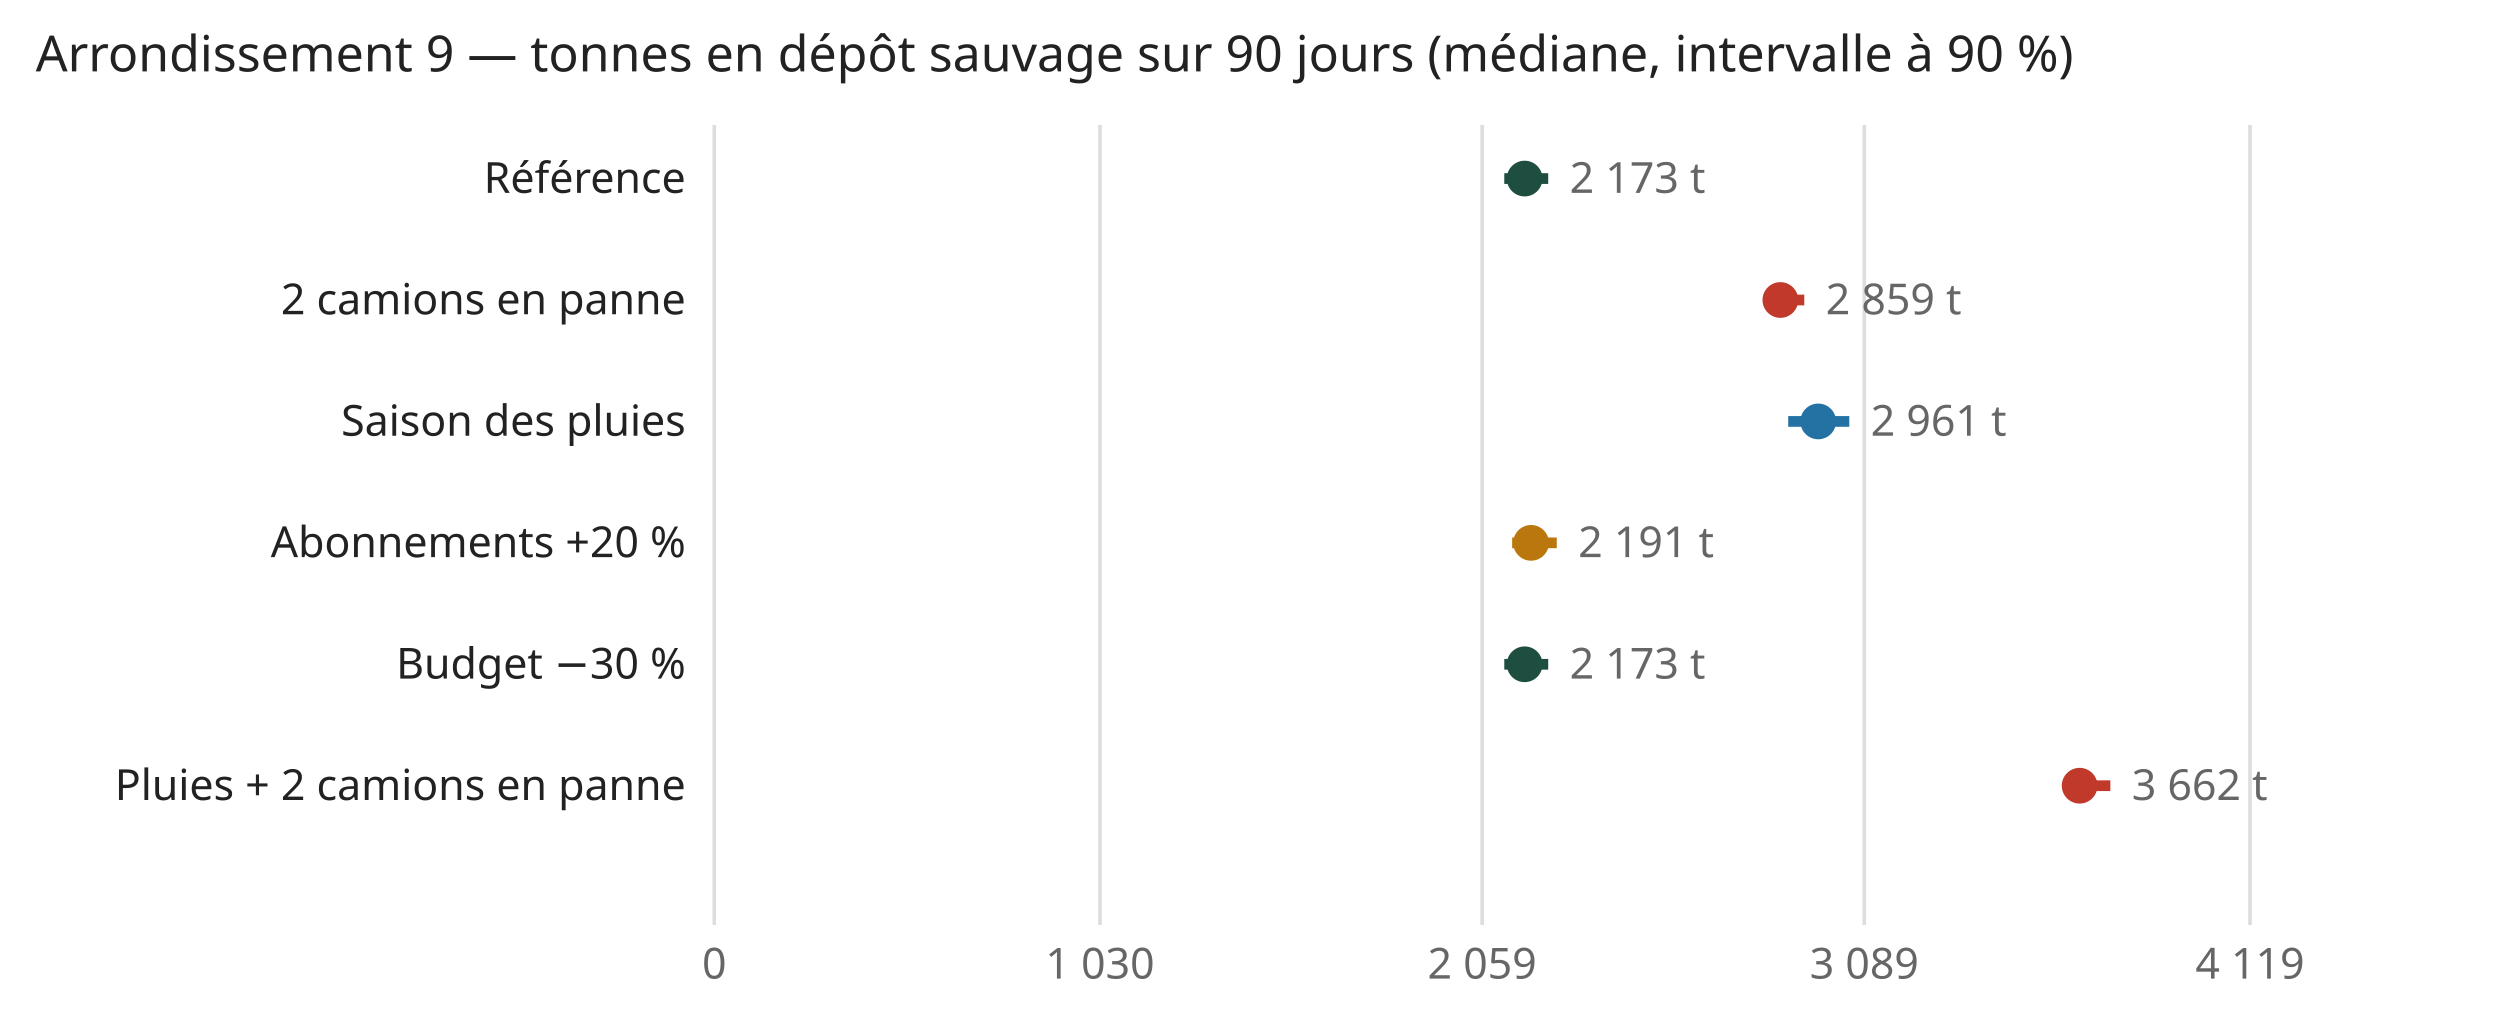
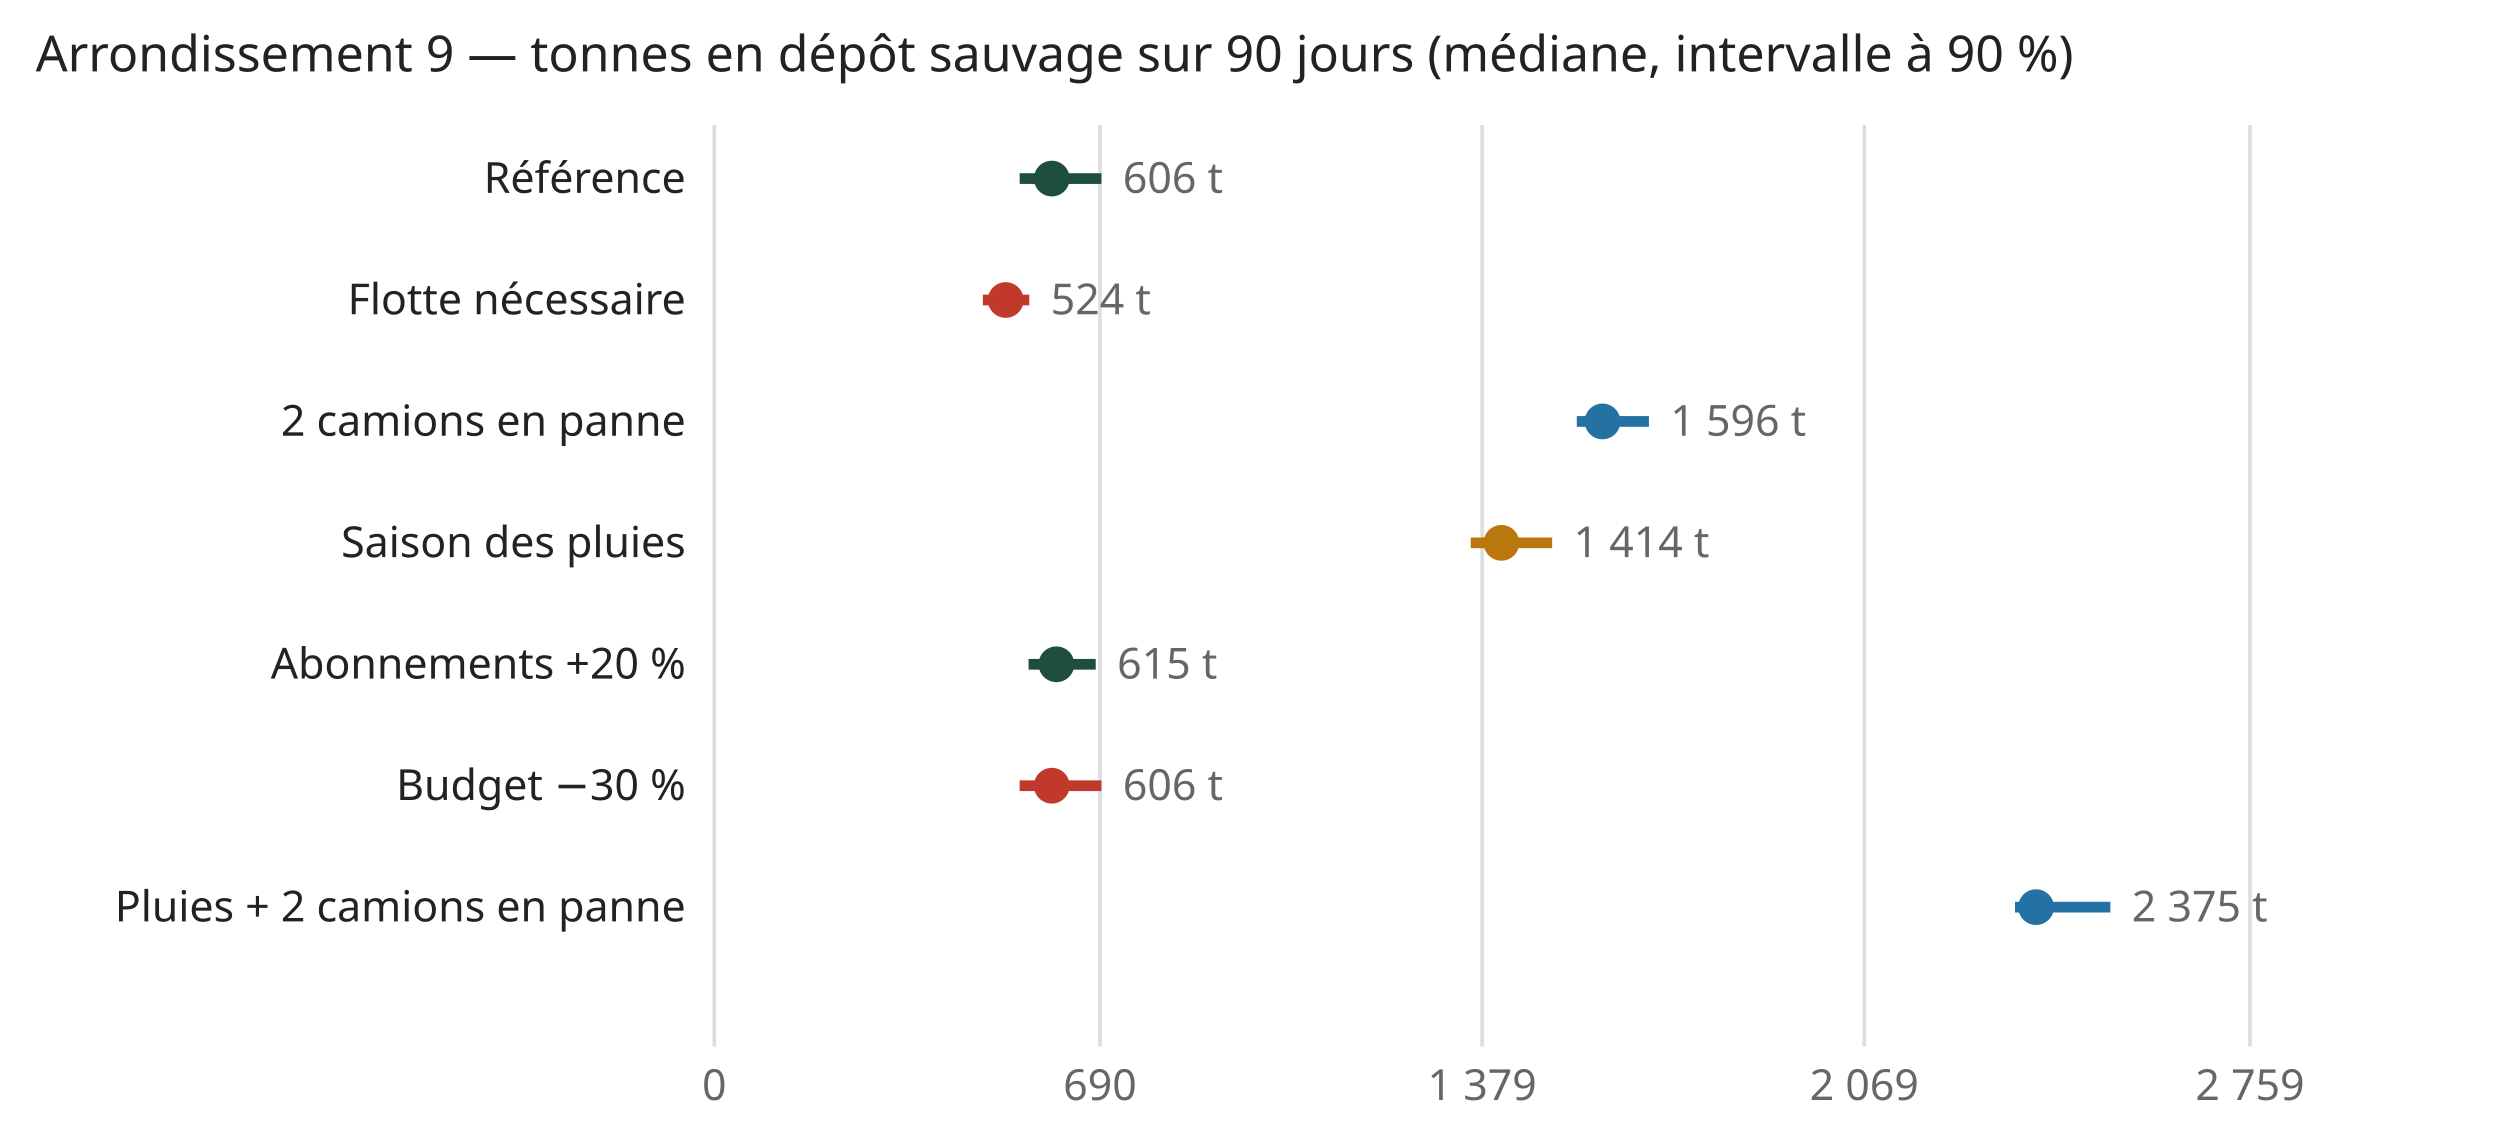
- <svg xmlns="http://www.w3.org/2000/svg" width="700" height="284" font-family="sans-serif" font-size="12">
+ <svg xmlns="http://www.w3.org/2000/svg" width="700" height="318" font-family="sans-serif" font-size="12">
  <text x="10" y="20" font-size="14" fill="#222">Arrondissement 9 — tonnes en dépôt sauvage sur 90 jours (médiane, intervalle à 90 %)</text>
-   <line x1="200" y1="35" x2="200" y2="259" stroke="#ddd" />
-   <text x="200" y="274" text-anchor="middle" fill="#666">0</text>
-   <line x1="308" y1="35" x2="308" y2="259" stroke="#ddd" />
-   <text x="308" y="274" text-anchor="middle" fill="#666">1 030</text>
-   <line x1="415" y1="35" x2="415" y2="259" stroke="#ddd" />
-   <text x="415" y="274" text-anchor="middle" fill="#666">2 059</text>
-   <line x1="522" y1="35" x2="522" y2="259" stroke="#ddd" />
-   <text x="522" y="274" text-anchor="middle" fill="#666">3 089</text>
-   <line x1="630" y1="35" x2="630" y2="259" stroke="#ddd" />
-   <text x="630" y="274" text-anchor="middle" fill="#666">4 119</text>
+   <line x1="200" y1="35" x2="200" y2="293" stroke="#ddd" />
+   <text x="200" y="308" text-anchor="middle" fill="#666">0</text>
+   <line x1="308" y1="35" x2="308" y2="293" stroke="#ddd" />
+   <text x="308" y="308" text-anchor="middle" fill="#666">690</text>
+   <line x1="415" y1="35" x2="415" y2="293" stroke="#ddd" />
+   <text x="415" y="308" text-anchor="middle" fill="#666">1 379</text>
+   <line x1="522" y1="35" x2="522" y2="293" stroke="#ddd" />
+   <text x="522" y="308" text-anchor="middle" fill="#666">2 069</text>
+   <line x1="630" y1="35" x2="630" y2="293" stroke="#ddd" />
+   <text x="630" y="308" text-anchor="middle" fill="#666">2 759</text>
  <text x="192" y="54" text-anchor="end" fill="#222">Référence</text>
-   <line x1="421.2" y1="50" x2="433.5" y2="50" stroke="#1d4e3f" stroke-width="3" />
-   <circle cx="426.9" cy="50" r="5" fill="#1d4e3f" />
-   <text x="439.5" y="54" fill="#666">2 173 t</text>
-   <text x="192" y="88" text-anchor="end" fill="#222">2 camions en panne</text>
-   <line x1="496.0" y1="84" x2="505.2" y2="84" stroke="#c0392b" stroke-width="3" />
-   <circle cx="498.5" cy="84" r="5" fill="#c0392b" />
-   <text x="511.2" y="88" fill="#666">2 859 t</text>
-   <text x="192" y="122" text-anchor="end" fill="#222">Saison des pluies</text>
-   <line x1="500.7" y1="118" x2="517.8" y2="118" stroke="#2471a3" stroke-width="3" />
-   <circle cx="509.1" cy="118" r="5" fill="#2471a3" />
-   <text x="523.8" y="122" fill="#666">2 961 t</text>
-   <text x="192" y="156" text-anchor="end" fill="#222">Abonnements +20 %</text>
-   <line x1="423.4" y1="152" x2="435.9" y2="152" stroke="#b9770e" stroke-width="3" />
-   <circle cx="428.7" cy="152" r="5" fill="#b9770e" />
-   <text x="441.9" y="156" fill="#666">2 191 t</text>
-   <text x="192" y="190" text-anchor="end" fill="#222">Budget −30 %</text>
-   <line x1="421.2" y1="186" x2="433.5" y2="186" stroke="#1d4e3f" stroke-width="3" />
-   <circle cx="426.9" cy="186" r="5" fill="#1d4e3f" />
-   <text x="439.5" y="190" fill="#666">2 173 t</text>
-   <text x="192" y="224" text-anchor="end" fill="#222">Pluies + 2 camions en panne</text>
-   <line x1="579.0" y1="220" x2="590.9" y2="220" stroke="#c0392b" stroke-width="3" />
-   <circle cx="582.3" cy="220" r="5" fill="#c0392b" />
-   <text x="596.9" y="224" fill="#666">3 662 t</text>
+   <line x1="285.5" y1="50" x2="308.4" y2="50" stroke="#1d4e3f" stroke-width="3" />
+   <circle cx="294.5" cy="50" r="5" fill="#1d4e3f" />
+   <text x="314.4" y="54" fill="#666">606 t</text>
+   <text x="192" y="88" text-anchor="end" fill="#222">Flotte nécessaire</text>
+   <line x1="275.2" y1="84" x2="288.2" y2="84" stroke="#c0392b" stroke-width="3" />
+   <circle cx="281.6" cy="84" r="5" fill="#c0392b" />
+   <text x="294.2" y="88" fill="#666">524 t</text>
+   <text x="192" y="122" text-anchor="end" fill="#222">2 camions en panne</text>
+   <line x1="441.5" y1="118" x2="461.7" y2="118" stroke="#2471a3" stroke-width="3" />
+   <circle cx="448.7" cy="118" r="5" fill="#2471a3" />
+   <text x="467.7" y="122" fill="#666">1 596 t</text>
+   <text x="192" y="156" text-anchor="end" fill="#222">Saison des pluies</text>
+   <line x1="411.8" y1="152" x2="434.6" y2="152" stroke="#b9770e" stroke-width="3" />
+   <circle cx="420.4" cy="152" r="5" fill="#b9770e" />
+   <text x="440.6" y="156" fill="#666">1 414 t</text>
+   <text x="192" y="190" text-anchor="end" fill="#222">Abonnements +20 %</text>
+   <line x1="288.0" y1="186" x2="306.8" y2="186" stroke="#1d4e3f" stroke-width="3" />
+   <circle cx="295.8" cy="186" r="5" fill="#1d4e3f" />
+   <text x="312.8" y="190" fill="#666">615 t</text>
+   <text x="192" y="224" text-anchor="end" fill="#222">Budget −30 %</text>
+   <line x1="285.5" y1="220" x2="308.4" y2="220" stroke="#c0392b" stroke-width="3" />
+   <circle cx="294.5" cy="220" r="5" fill="#c0392b" />
+   <text x="314.4" y="224" fill="#666">606 t</text>
+   <text x="192" y="258" text-anchor="end" fill="#222">Pluies + 2 camions en panne</text>
+   <line x1="564.2" y1="254" x2="590.9" y2="254" stroke="#2471a3" stroke-width="3" />
+   <circle cx="570.1" cy="254" r="5" fill="#2471a3" />
+   <text x="596.9" y="258" fill="#666">2 375 t</text>
</svg>
